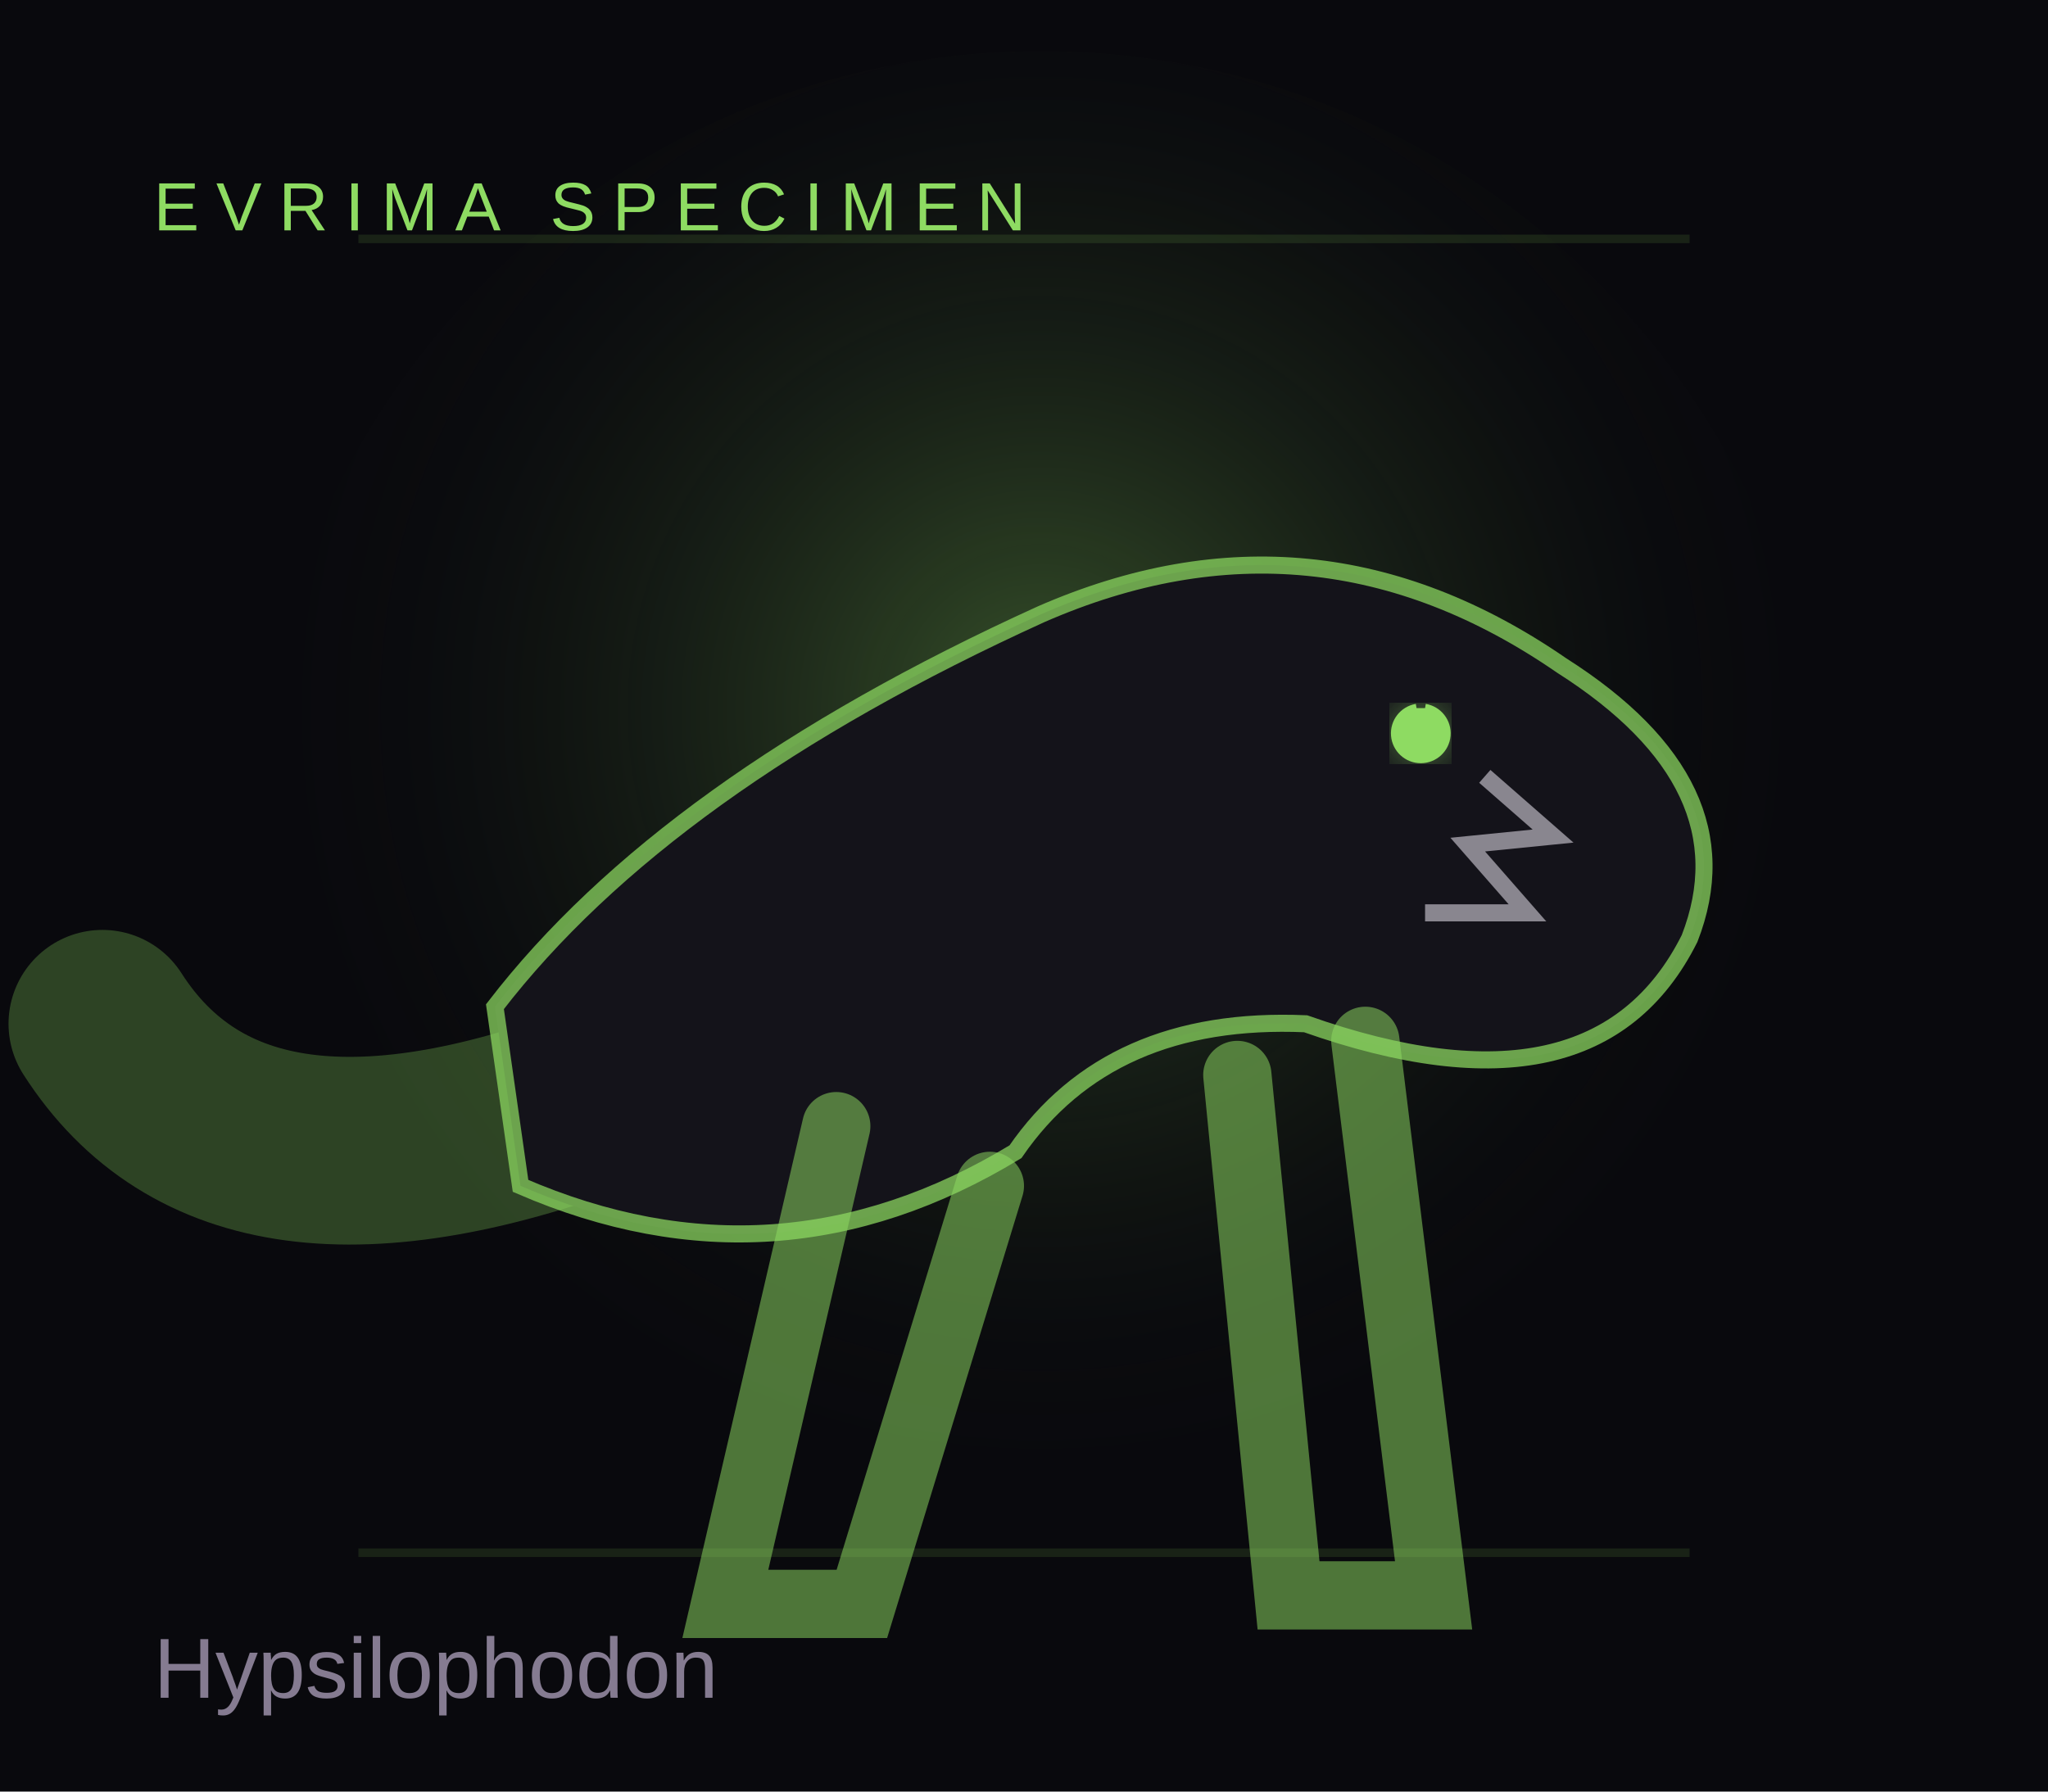
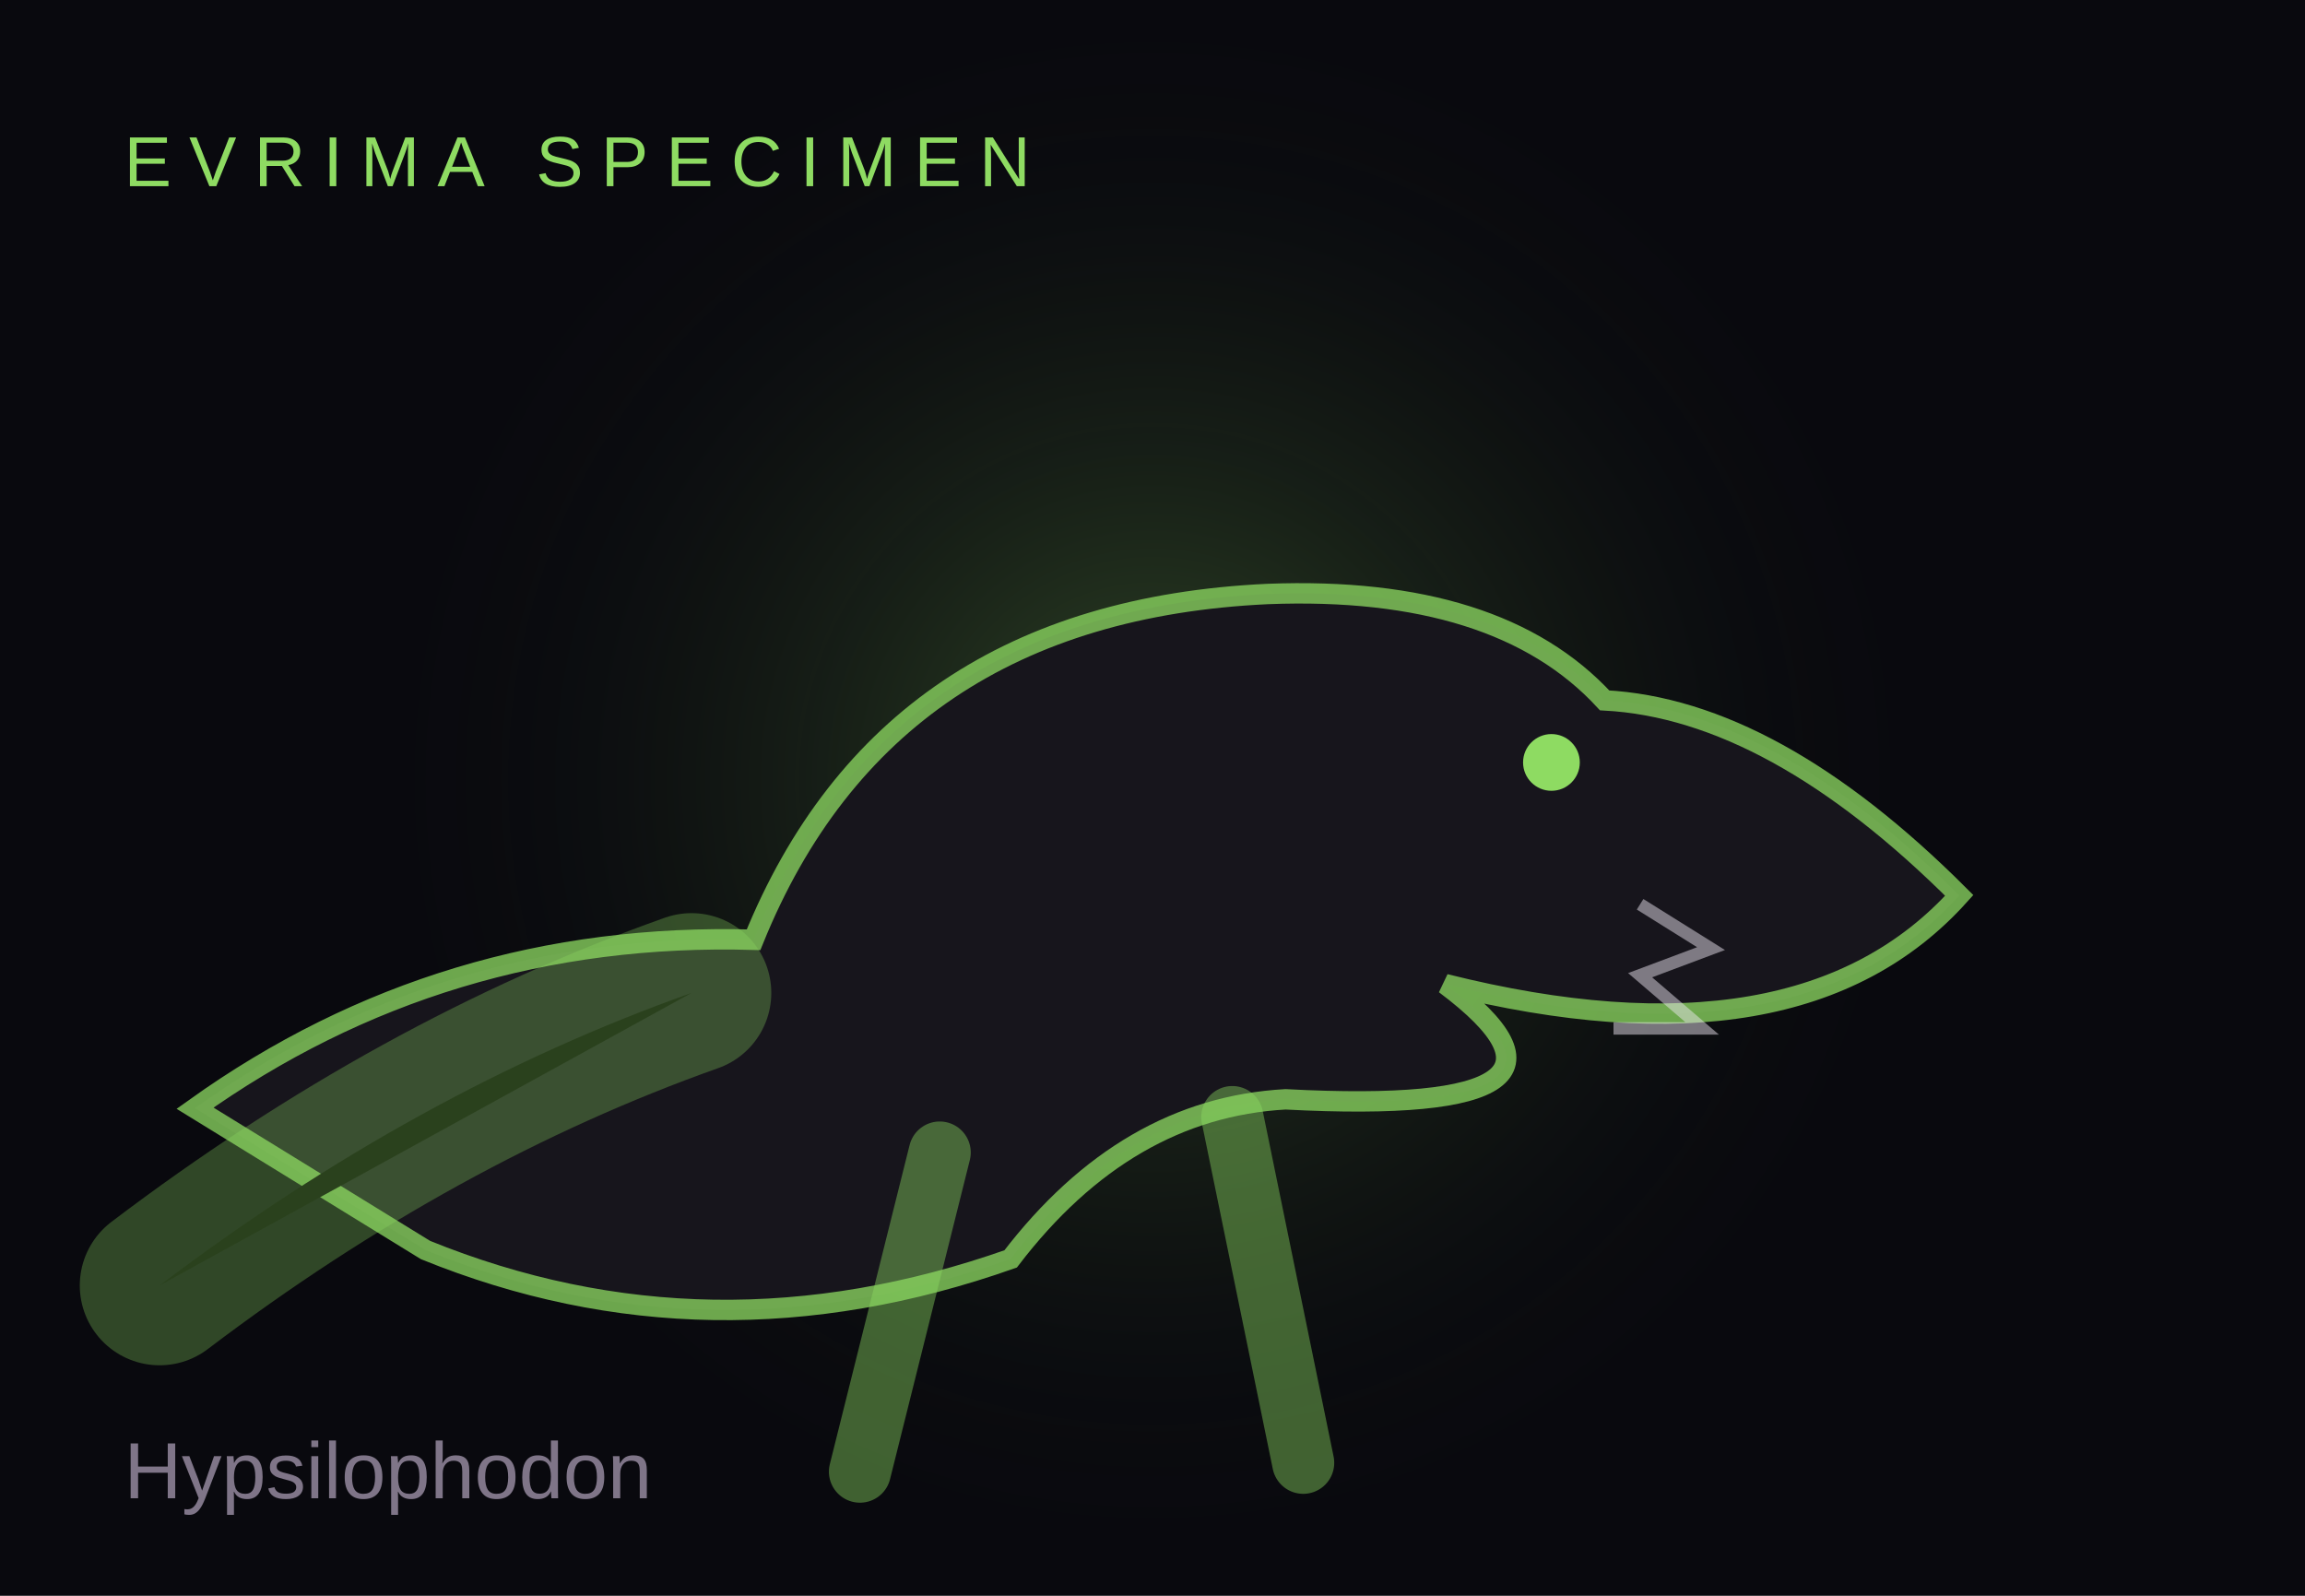
- <svg xmlns="http://www.w3.org/2000/svg" viewBox="0 0 240 210">
+ <svg xmlns="http://www.w3.org/2000/svg" viewBox="0 0 260 180">
  <defs>
-     <radialGradient id="g" cx="50%" cy="42%">
-       <stop offset="0" stop-color="#8edb62" stop-opacity=".35" />
-       <stop offset="1" stop-color="#09090d" stop-opacity="0" />
+     <radialGradient id="r">
+       <stop stop-color="#8edb62" stop-opacity=".30" />
+       <stop offset="1" stop-color="#08080c" stop-opacity="0" />
    </radialGradient>
-     <filter id="glow">
-       <feGaussianBlur stdDeviation="3" result="b" />
-       <feMerge>
-         <feMergeNode in="b" />
-         <feMergeNode in="SourceGraphic" />
-       </feMerge>
-     </filter>
  </defs>
-   <rect width="240" height="210" fill="#09090d" />
-   <circle cx="122" cy="98" r="92" fill="url(#g)" />
-   <path d="M72 128 Q28 145 12 120" fill="none" stroke="#8edb62" stroke-opacity=".28" stroke-width="22" stroke-linecap="round" />
-   <path d="M58 118 Q78 92 122 72 Q154 58 183 78 Q205 92 198 110 Q187 132 153 120 Q130 119 119 135 Q91 152 61 139 Z" fill="#14131a" stroke="#8edb62" stroke-opacity=".72" stroke-width="2" />
-   <path d="M98 132 L85 188 L101 188 L116 139 M145 126 L151 187 L168 187 L160 122" fill="none" stroke="#8edb62" stroke-opacity=".52" stroke-width="8" stroke-linecap="round" />
-   <path d="" fill="none" stroke="#8edb62" stroke-width="5" stroke-linecap="round" />
-   <path d="" fill="none" stroke="#8edb62" stroke-width="5" />
-   <path d="" fill="none" stroke="#8edb62" stroke-width="4" />
-   <path d="M174 91 l8 7 l-10 1 l7 8 l-12 0" fill="none" stroke="#e9e4ef" stroke-opacity=".55" stroke-width="2" />
-   <path d="M166 83 a3 3 0 1 0 1 0" fill="#8edb62" stroke="#8edb62" filter="url(#glow)" />
-   <path d="M42 28 H198 M42 182 H198" stroke="#8edb62" stroke-opacity=".12" />
-   <text x="18" y="27" fill="#8edb62" font-family="Arial" font-size="8" letter-spacing="2">EVRIMA SPECIMEN</text>
-   <text x="18" y="199" fill="#857b91" font-family="Arial" font-size="10">Hypsilophodon</text>
+   <rect width="260" height="180" fill="#09090e" />
+   <circle cx="130" cy="88" r="90" fill="url(#r)" />
+   <path d="M22 125 Q50 105 85 106 Q100 69 143 67 Q169 66 181 79 Q200 80 221 101 Q203 121 163 111 Q183 126 145 124 Q127 125 114 142 Q80 154 48 141 Z" fill="#17151c" stroke="#8edb62" stroke-opacity=".75" stroke-width="2.3" />
+   <path d="M78 112 Q47 123 18 145" stroke="#8edb62" stroke-opacity=".30" stroke-width="18" stroke-linecap="round" />
+   <path d="M106 130 l-9 36 M139 126 l8 39" stroke="#8edb62" stroke-opacity=".42" stroke-width="7" stroke-linecap="round" />
+   <circle cx="175" cy="86" r="3.2" fill="#8edb62" />
+   <path d="M185 102 l8 5 -8 3 7 6 -10 0" fill="none" stroke="#eee8f2" stroke-opacity=".48" stroke-width="1.4" />
+   <text x="14" y="21" fill="#8edb62" font-family="Arial" font-size="8" letter-spacing="2">EVRIMA SPECIMEN</text>
+   <text x="14" y="169" fill="#7f7588" font-family="Arial" font-size="9">Hypsilophodon</text>
</svg>
